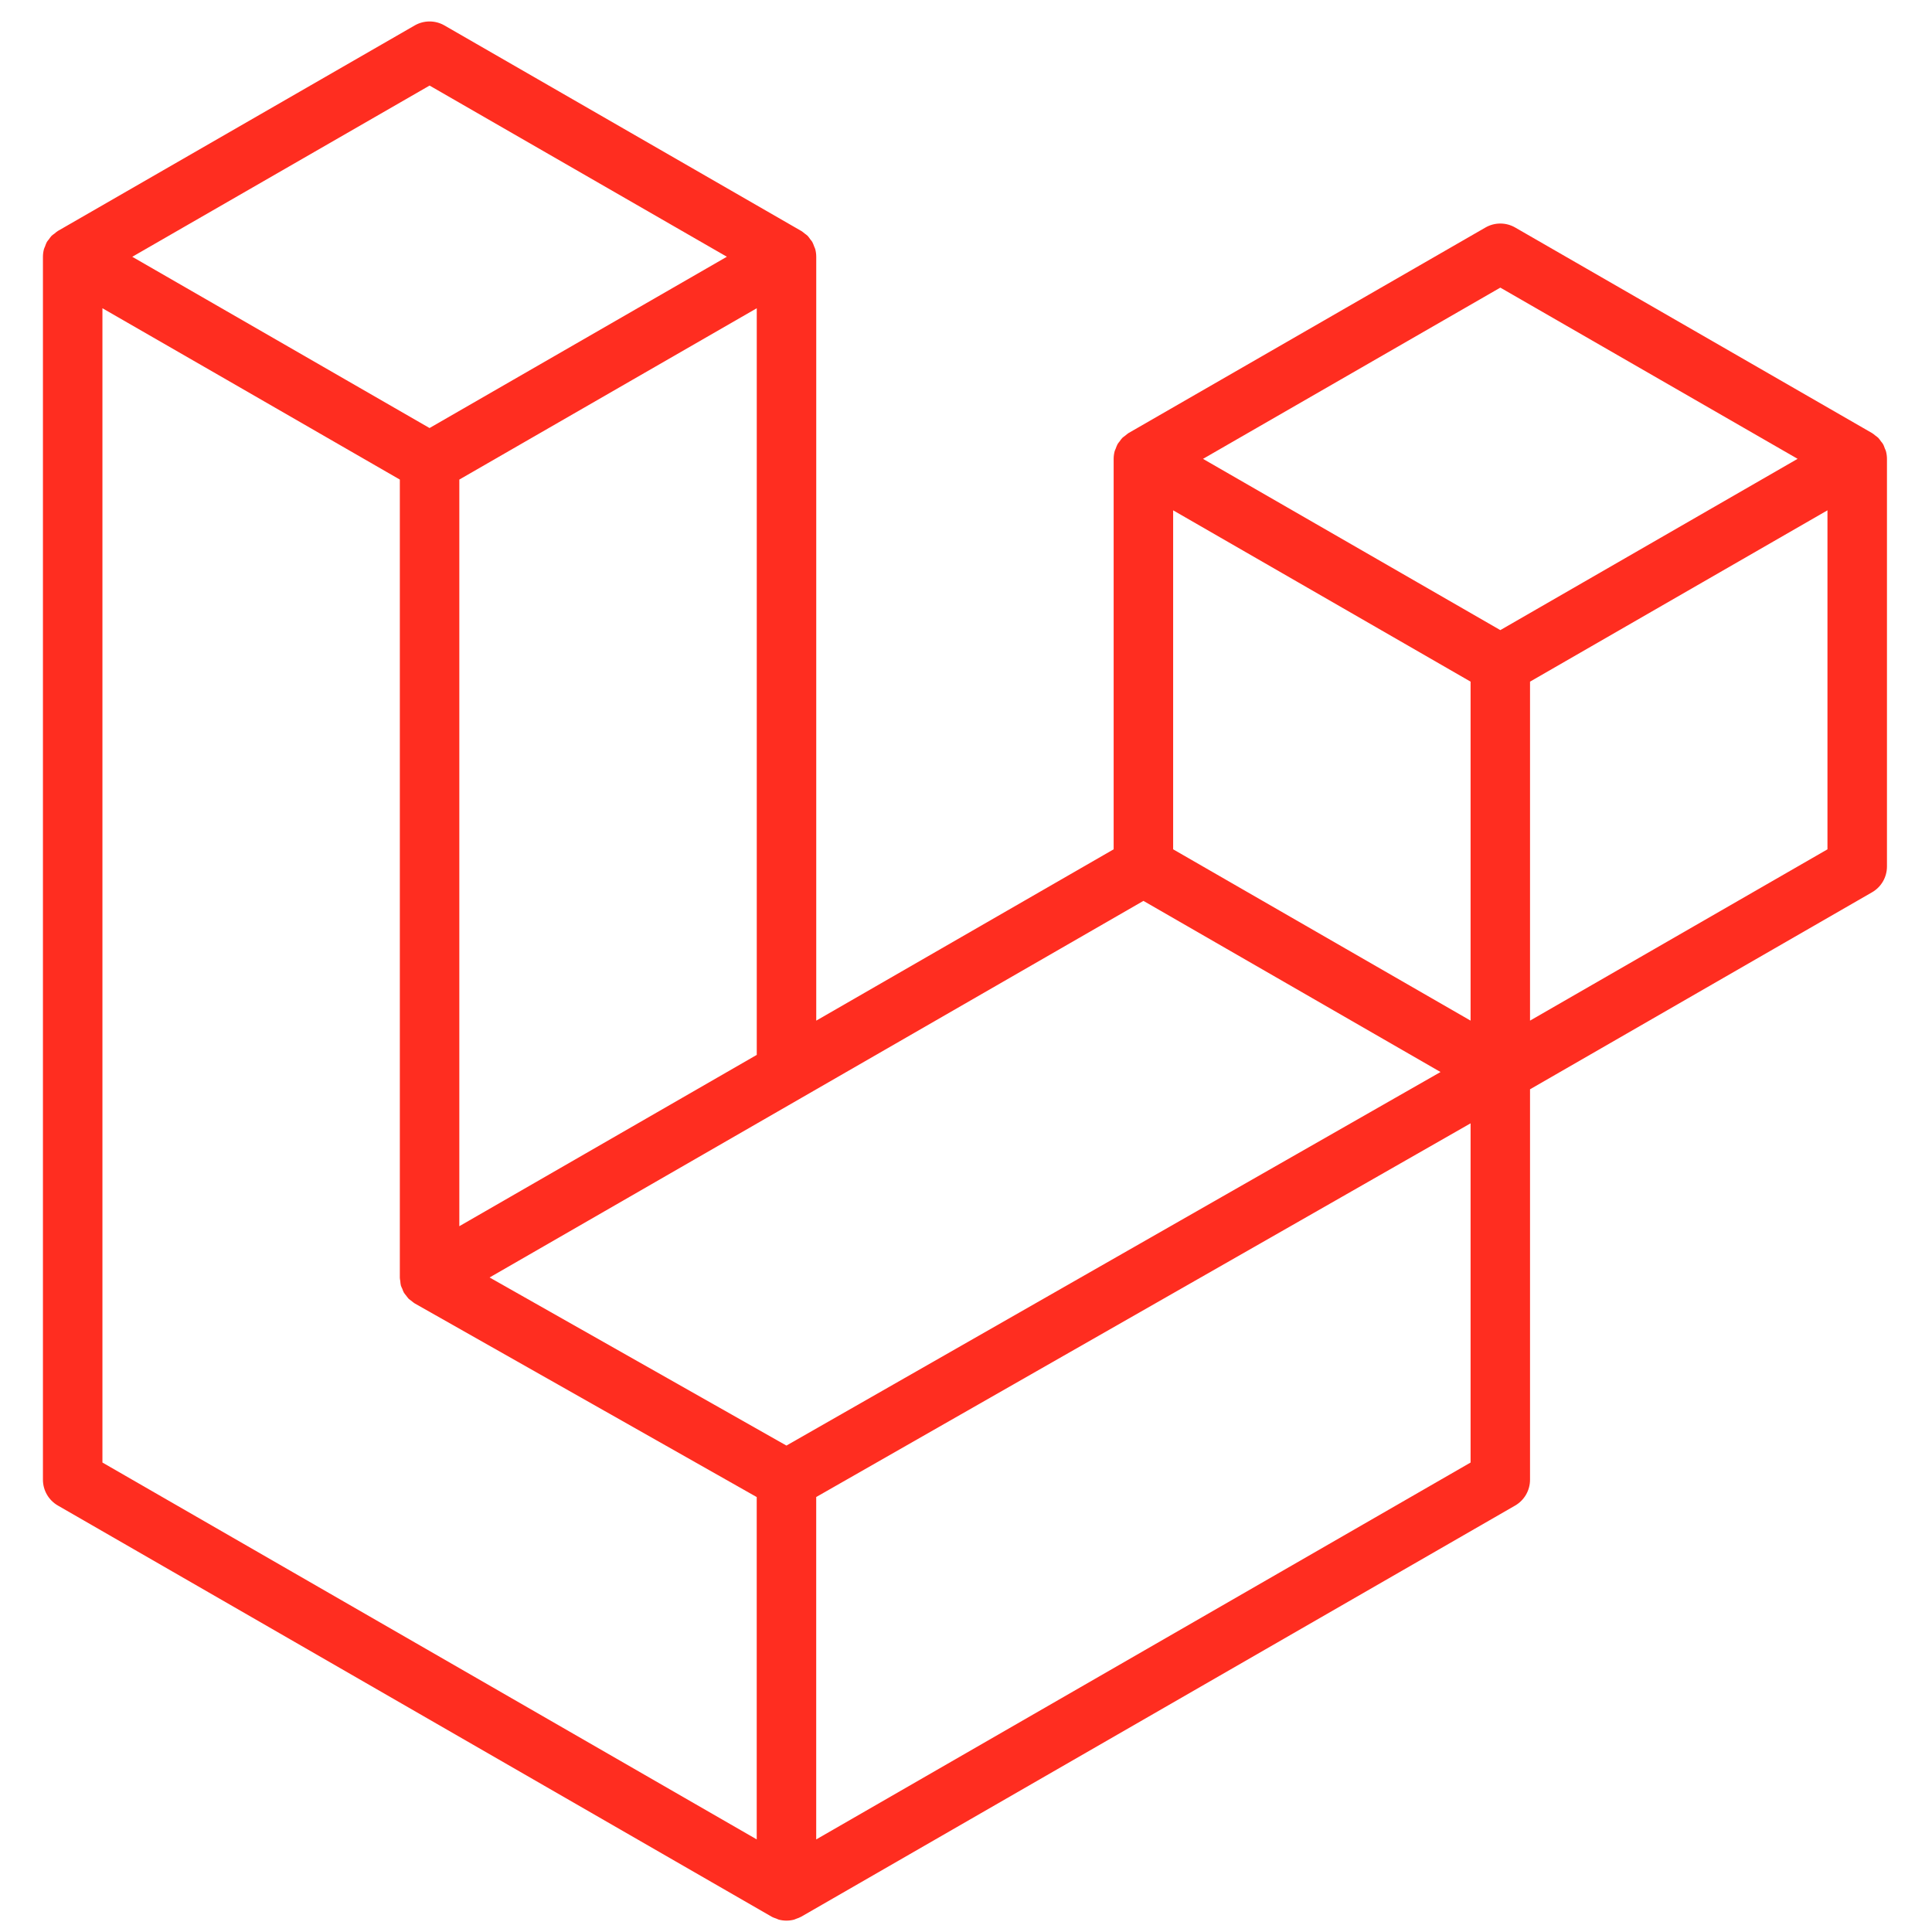
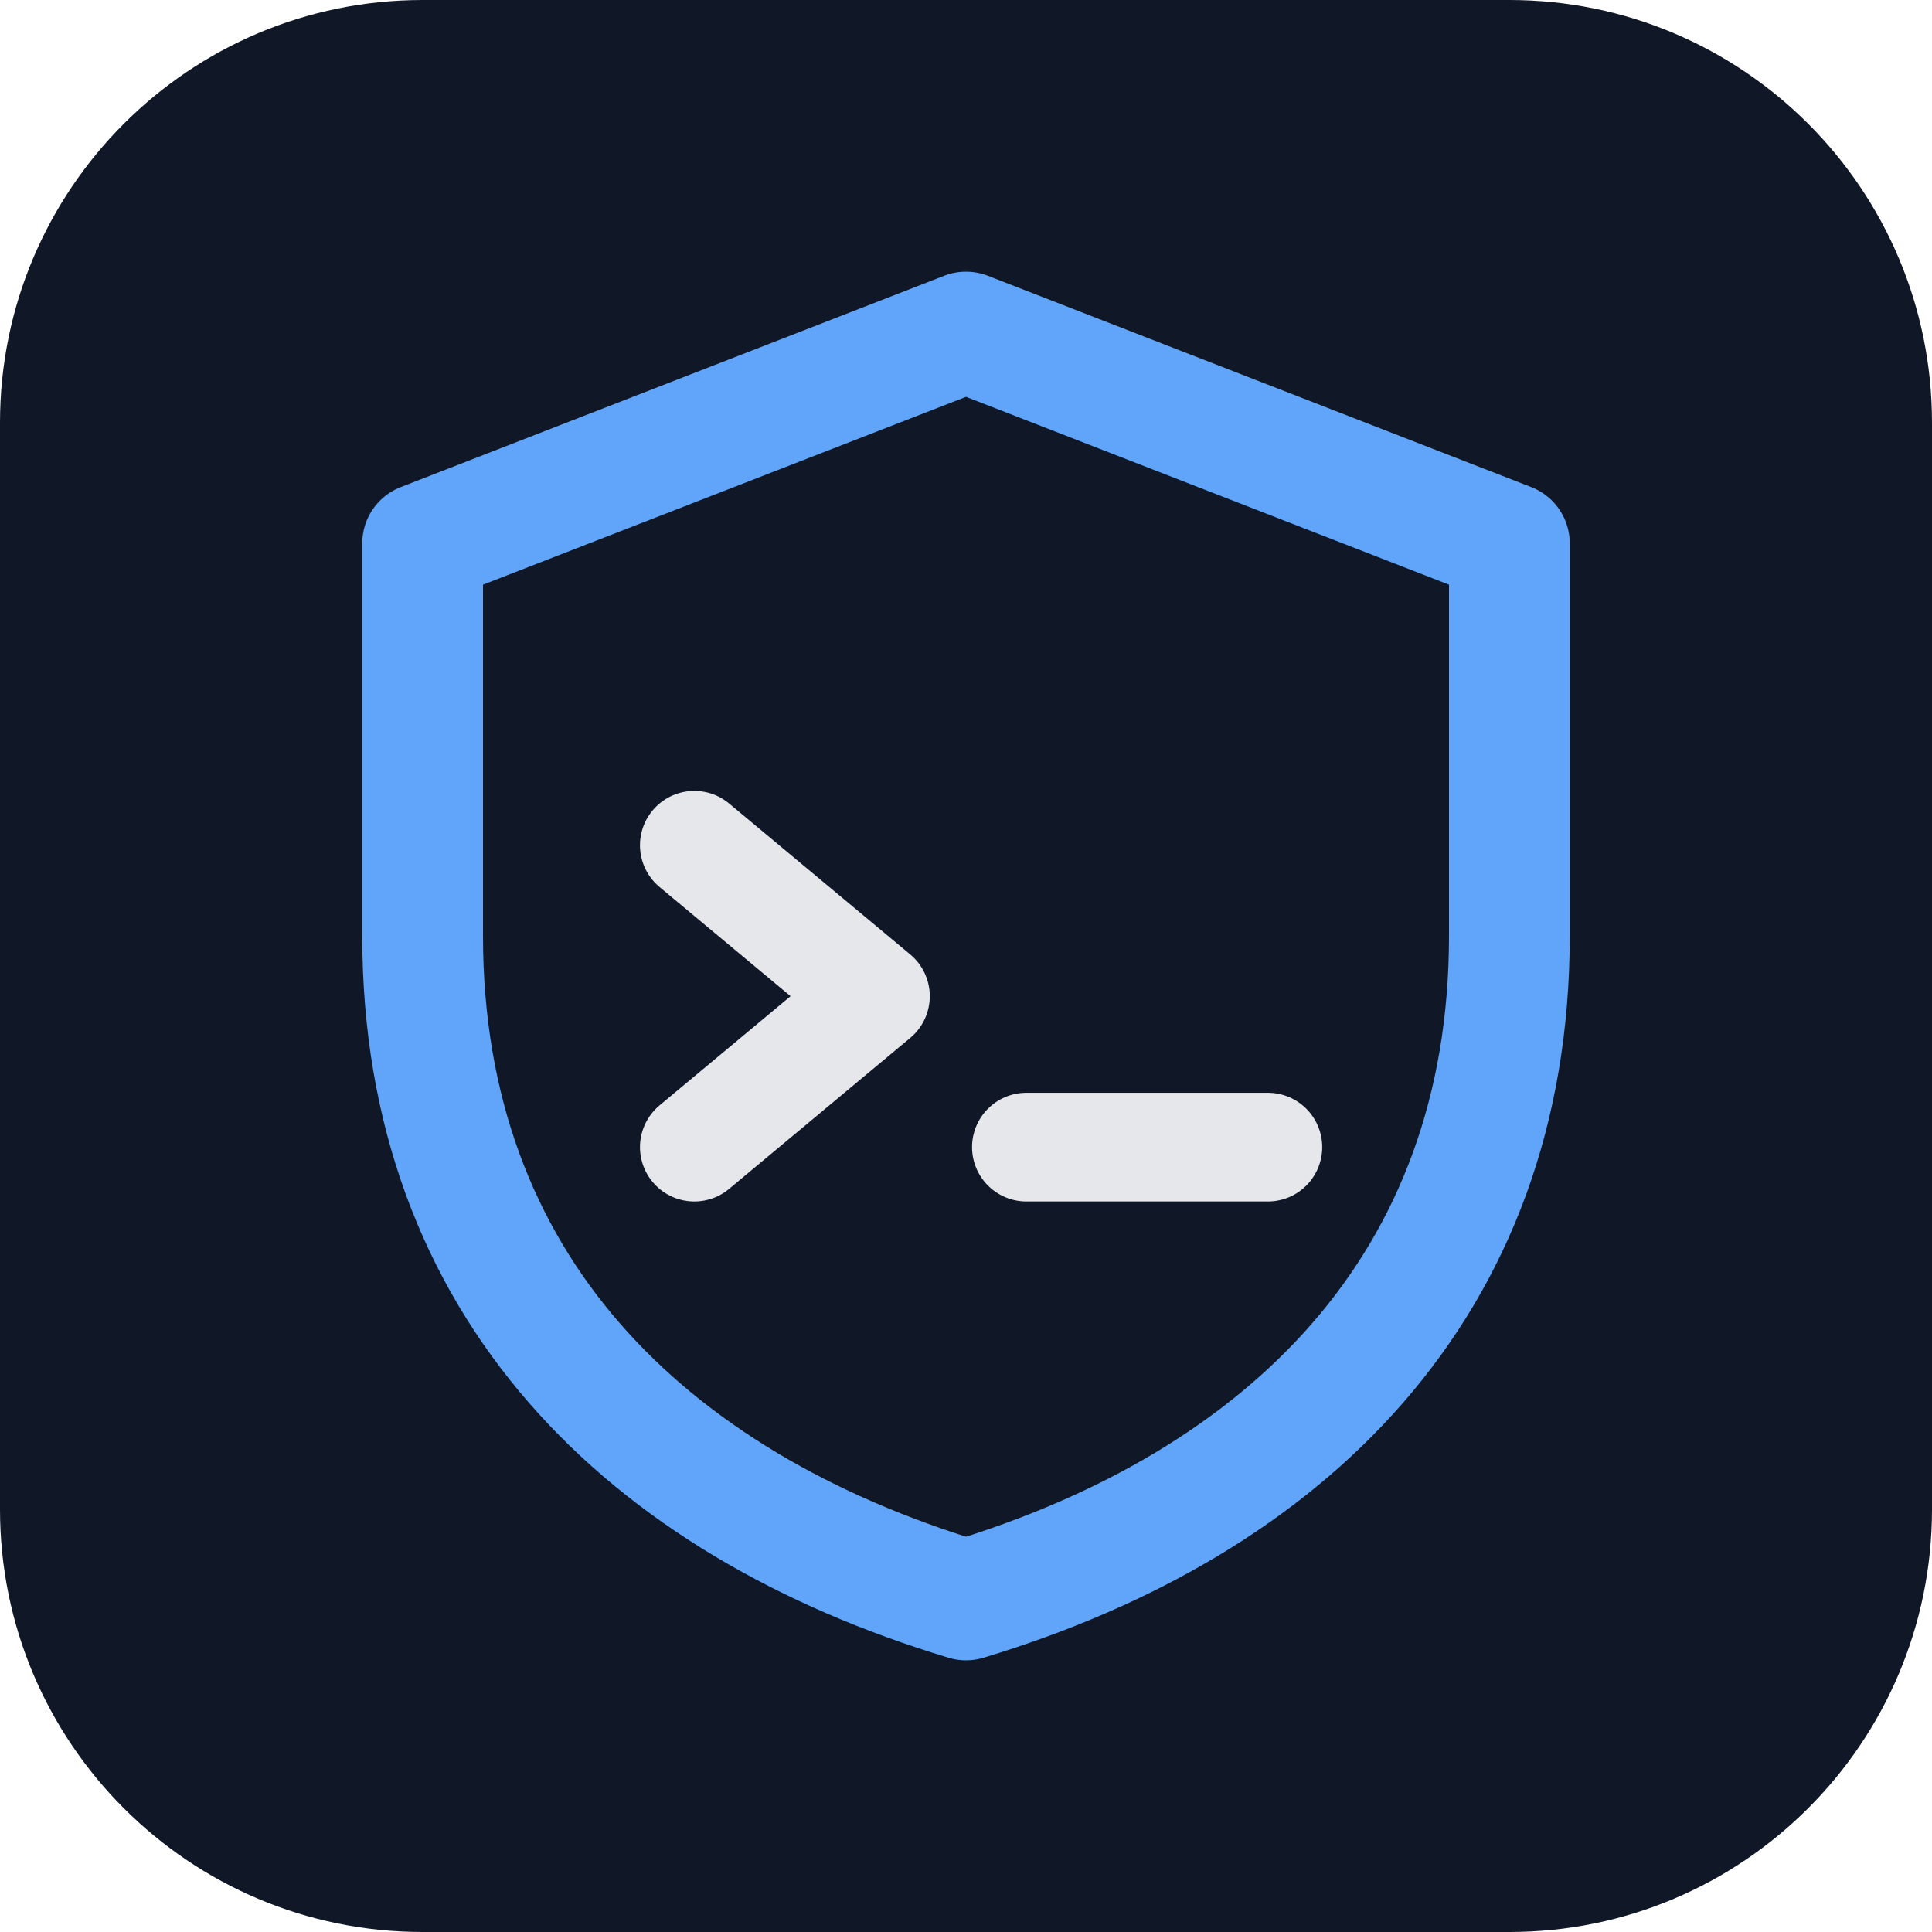
- <svg xmlns="http://www.w3.org/2000/svg" width="166" height="166" viewBox="0 0 166 166" fill="none">
-   <path fill-rule="evenodd" clip-rule="evenodd" d="M162.041 38.759C162.099 38.977 162.129 39.201 162.13 39.426V74.452C162.13 74.902 162.011 75.344 161.786 75.733C161.561 76.122 161.237 76.444 160.847 76.668L131.462 93.594V127.141C131.462 128.054 130.977 128.897 130.186 129.357L68.847 164.683C68.707 164.763 68.554 164.814 68.401 164.868C68.343 164.887 68.289 164.922 68.228 164.938C67.8 165.051 67.349 165.051 66.92 164.938C66.85 164.919 66.786 164.881 66.719 164.855C66.579 164.804 66.432 164.76 66.298 164.683L4.972 129.357C4.583 129.133 4.259 128.81 4.034 128.421C3.808 128.032 3.69 127.591 3.689 127.141L3.689 22.063C3.689 21.834 3.721 21.61 3.779 21.393C3.798 21.32 3.843 21.253 3.868 21.179C3.916 21.045 3.961 20.908 4.031 20.783C4.079 20.7 4.149 20.633 4.206 20.557C4.28 20.454 4.347 20.349 4.433 20.26C4.506 20.186 4.602 20.132 4.685 20.068C4.778 19.992 4.861 19.909 4.966 19.848L35.633 2.185C36.022 1.961 36.462 1.844 36.91 1.844C37.358 1.844 37.798 1.961 38.186 2.185L68.851 19.848H68.857C68.959 19.912 69.045 19.992 69.138 20.065C69.221 20.129 69.313 20.186 69.387 20.257C69.476 20.349 69.54 20.454 69.616 20.557C69.671 20.633 69.744 20.7 69.789 20.783C69.862 20.911 69.904 21.045 69.955 21.179C69.98 21.253 70.025 21.32 70.044 21.396C70.103 21.614 70.133 21.838 70.133 22.063V87.694L95.686 72.974V39.423C95.686 39.2 95.718 38.973 95.775 38.759C95.798 38.683 95.839 38.615 95.865 38.542C95.916 38.408 95.96 38.271 96.031 38.146C96.079 38.063 96.149 37.996 96.203 37.92C96.279 37.818 96.343 37.712 96.433 37.623C96.506 37.549 96.599 37.495 96.681 37.431C96.777 37.355 96.86 37.272 96.962 37.211L127.633 19.548C128.021 19.324 128.461 19.206 128.91 19.206C129.358 19.206 129.798 19.324 130.186 19.548L160.85 37.211C160.959 37.275 161.042 37.355 161.137 37.428C161.217 37.492 161.31 37.549 161.383 37.62C161.473 37.712 161.536 37.818 161.613 37.92C161.67 37.996 161.741 38.063 161.785 38.146C161.859 38.271 161.9 38.408 161.951 38.542C161.98 38.615 162.021 38.683 162.041 38.759ZM157.018 72.974V43.848L146.287 50.028L131.462 58.568V87.694L157.021 72.974H157.018ZM126.354 125.663V96.518L111.771 104.85L70.13 128.626V158.046L126.354 125.663ZM8.801 26.485V125.663L65.018 158.043V128.629L35.649 112L35.64 111.994L35.627 111.988C35.528 111.93 35.445 111.847 35.353 111.777C35.273 111.713 35.18 111.662 35.11 111.592L35.104 111.582C35.021 111.502 34.963 111.403 34.893 111.314C34.829 111.228 34.753 111.154 34.702 111.065L34.699 111.055C34.641 110.96 34.606 110.845 34.565 110.736C34.523 110.64 34.469 110.551 34.443 110.449C34.411 110.328 34.405 110.197 34.392 110.072C34.379 109.976 34.354 109.881 34.354 109.785V109.778V41.205L19.532 32.662L8.801 26.485ZM36.913 7.35L11.364 22.063L36.907 36.777L62.453 22.06L36.907 7.35H36.913ZM50.2 99.174L65.022 90.637V26.485L54.291 32.665L39.466 41.205V105.357L50.2 99.174ZM128.91 24.713L103.363 39.426L128.91 54.14L154.453 39.423L128.91 24.713ZM126.354 58.568L111.529 50.028L100.798 43.848V72.974L115.619 81.511L126.354 87.694V58.568ZM67.571 124.205L105.042 102.803L123.772 92.109L98.245 77.405L68.854 94.334L42.066 109.762L67.571 124.205Z" fill="#FF2D20" />
+ <svg xmlns="http://www.w3.org/2000/svg" viewBox="0 0 32 32" fill="none">
+   <rect width="32" height="32" rx="7" fill="#101827" />
+   <path d="M16 5.5 25 9v6.5c0 5.8-3.7 9.4-9 11-5.3-1.6-9-5.2-9-11V9l9-3.5Z" stroke="#60A5FA" stroke-width="2" stroke-linejoin="round" />
+   <path d="m11.5 14 3 2.5-3 2.5M17 19h4" stroke="#E5E7EB" stroke-width="1.8" stroke-linecap="round" stroke-linejoin="round" />
</svg>
